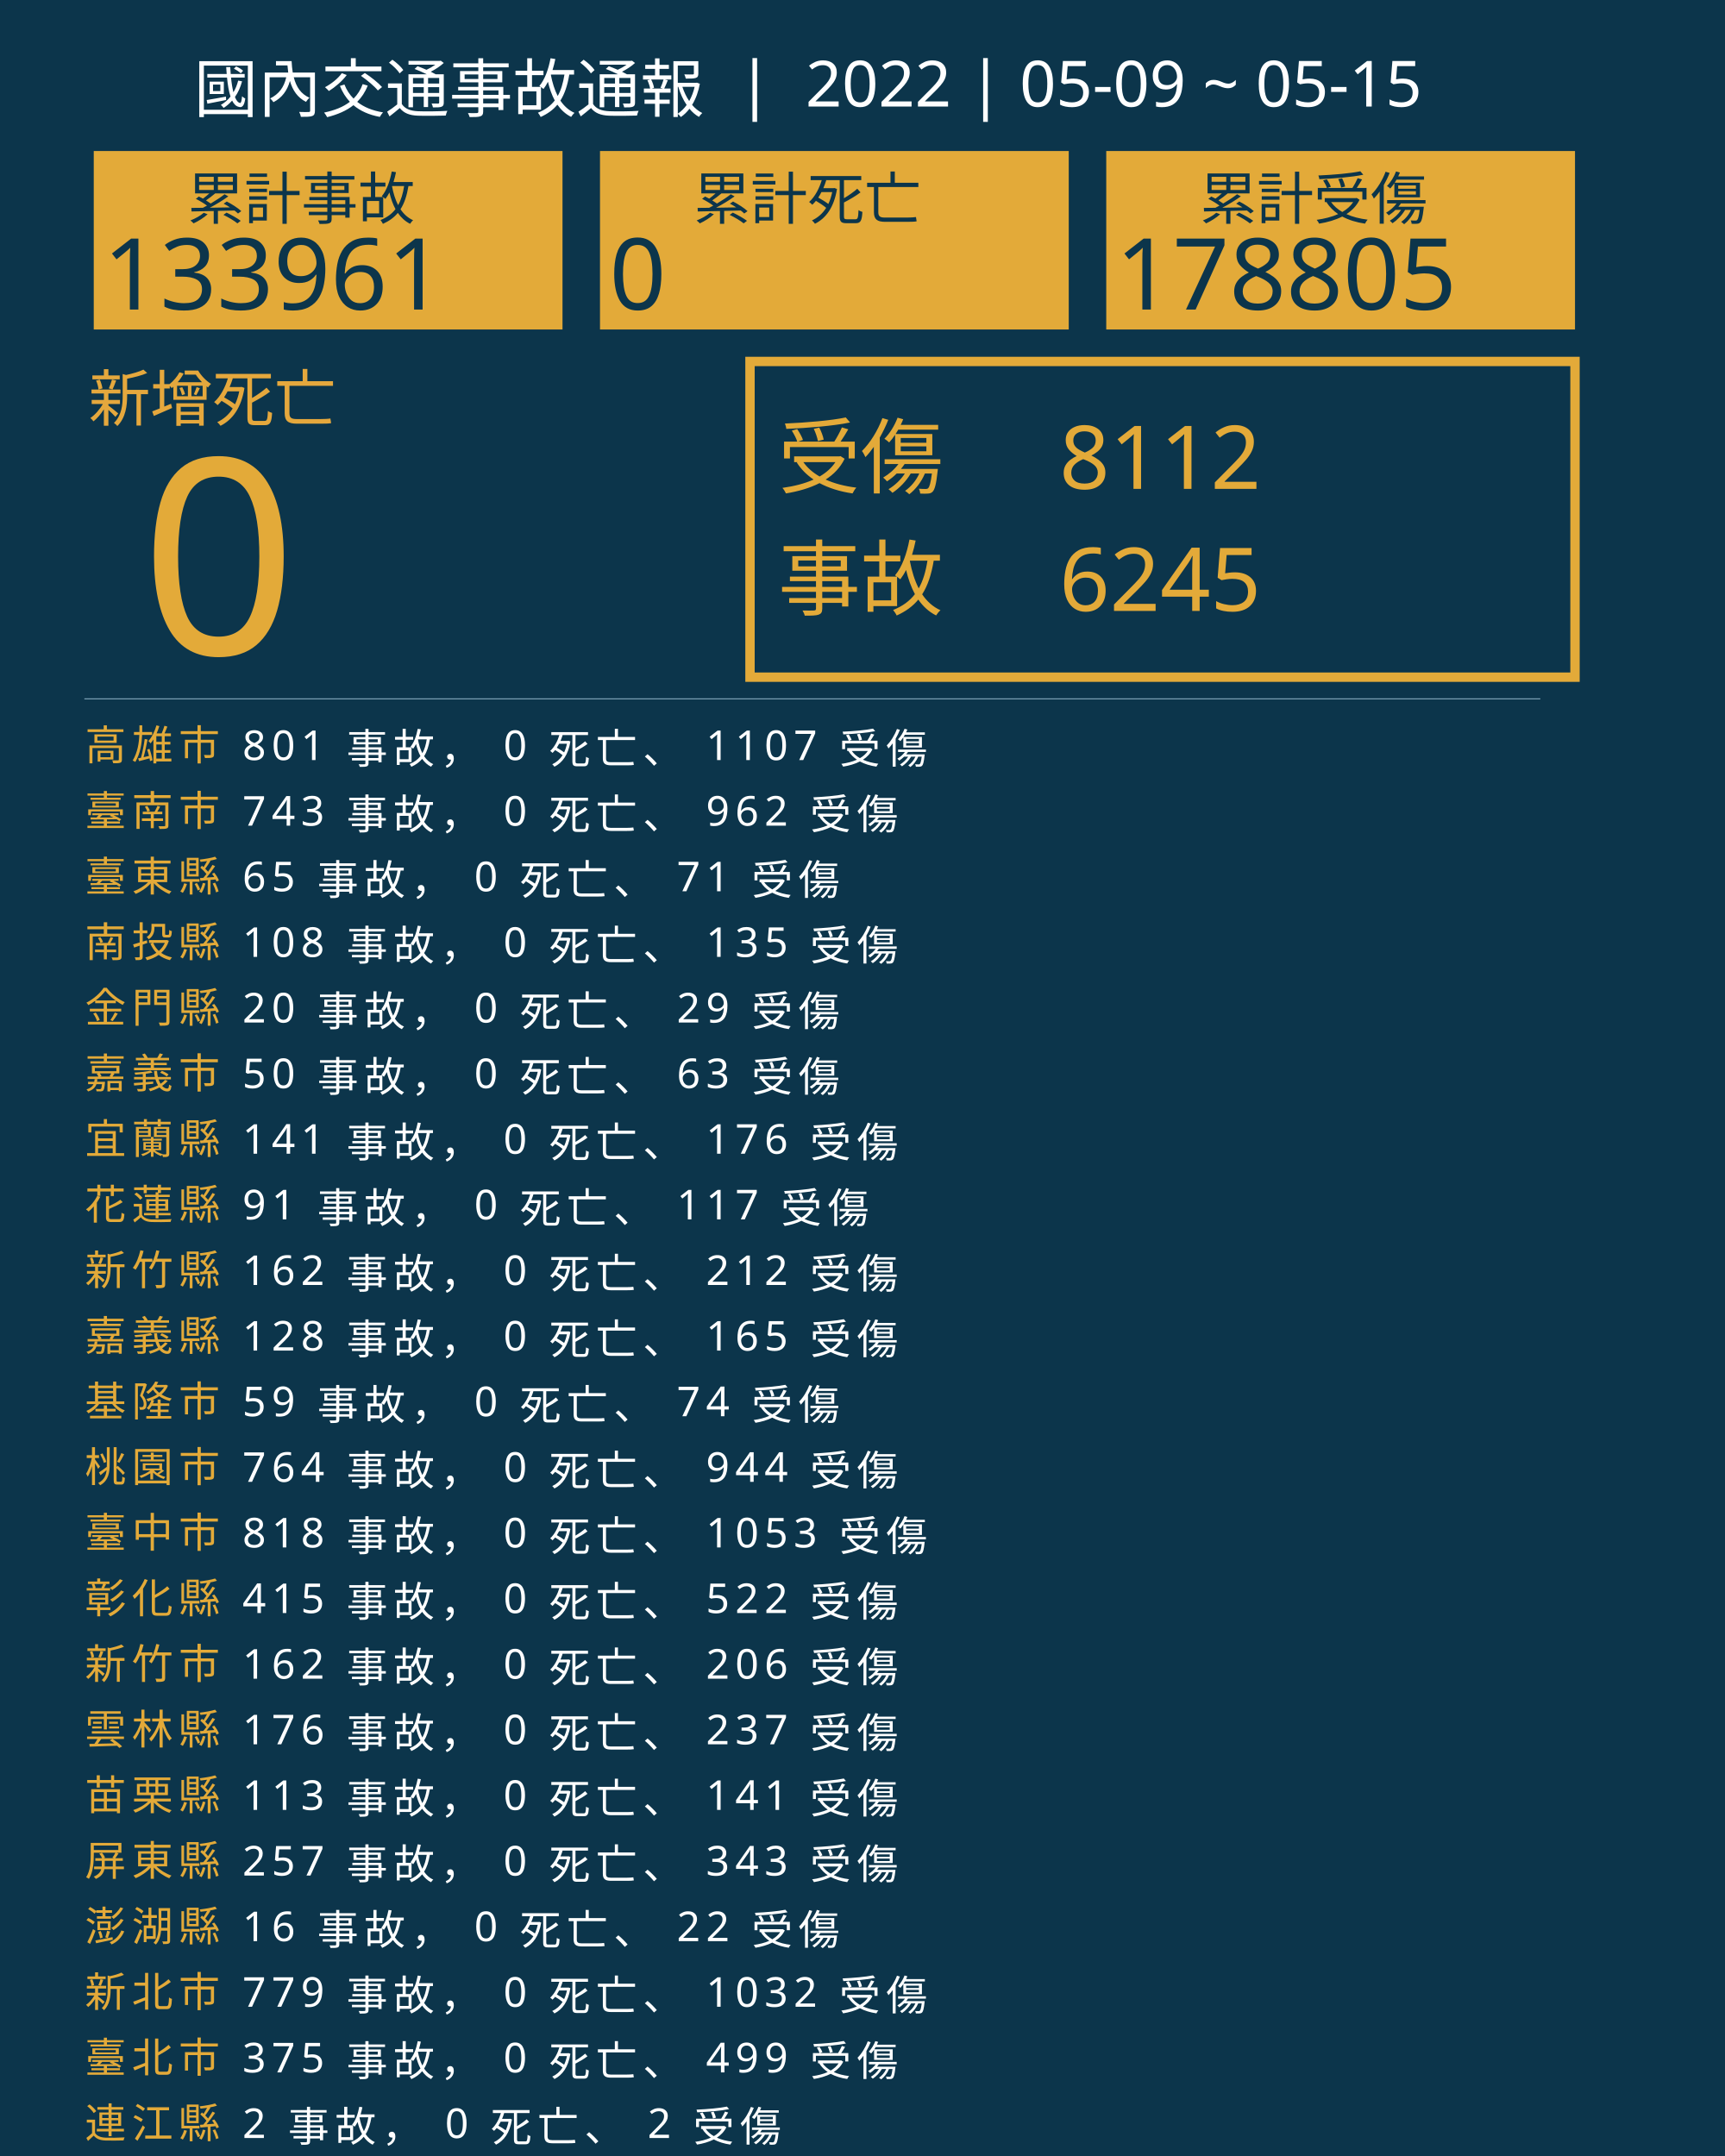
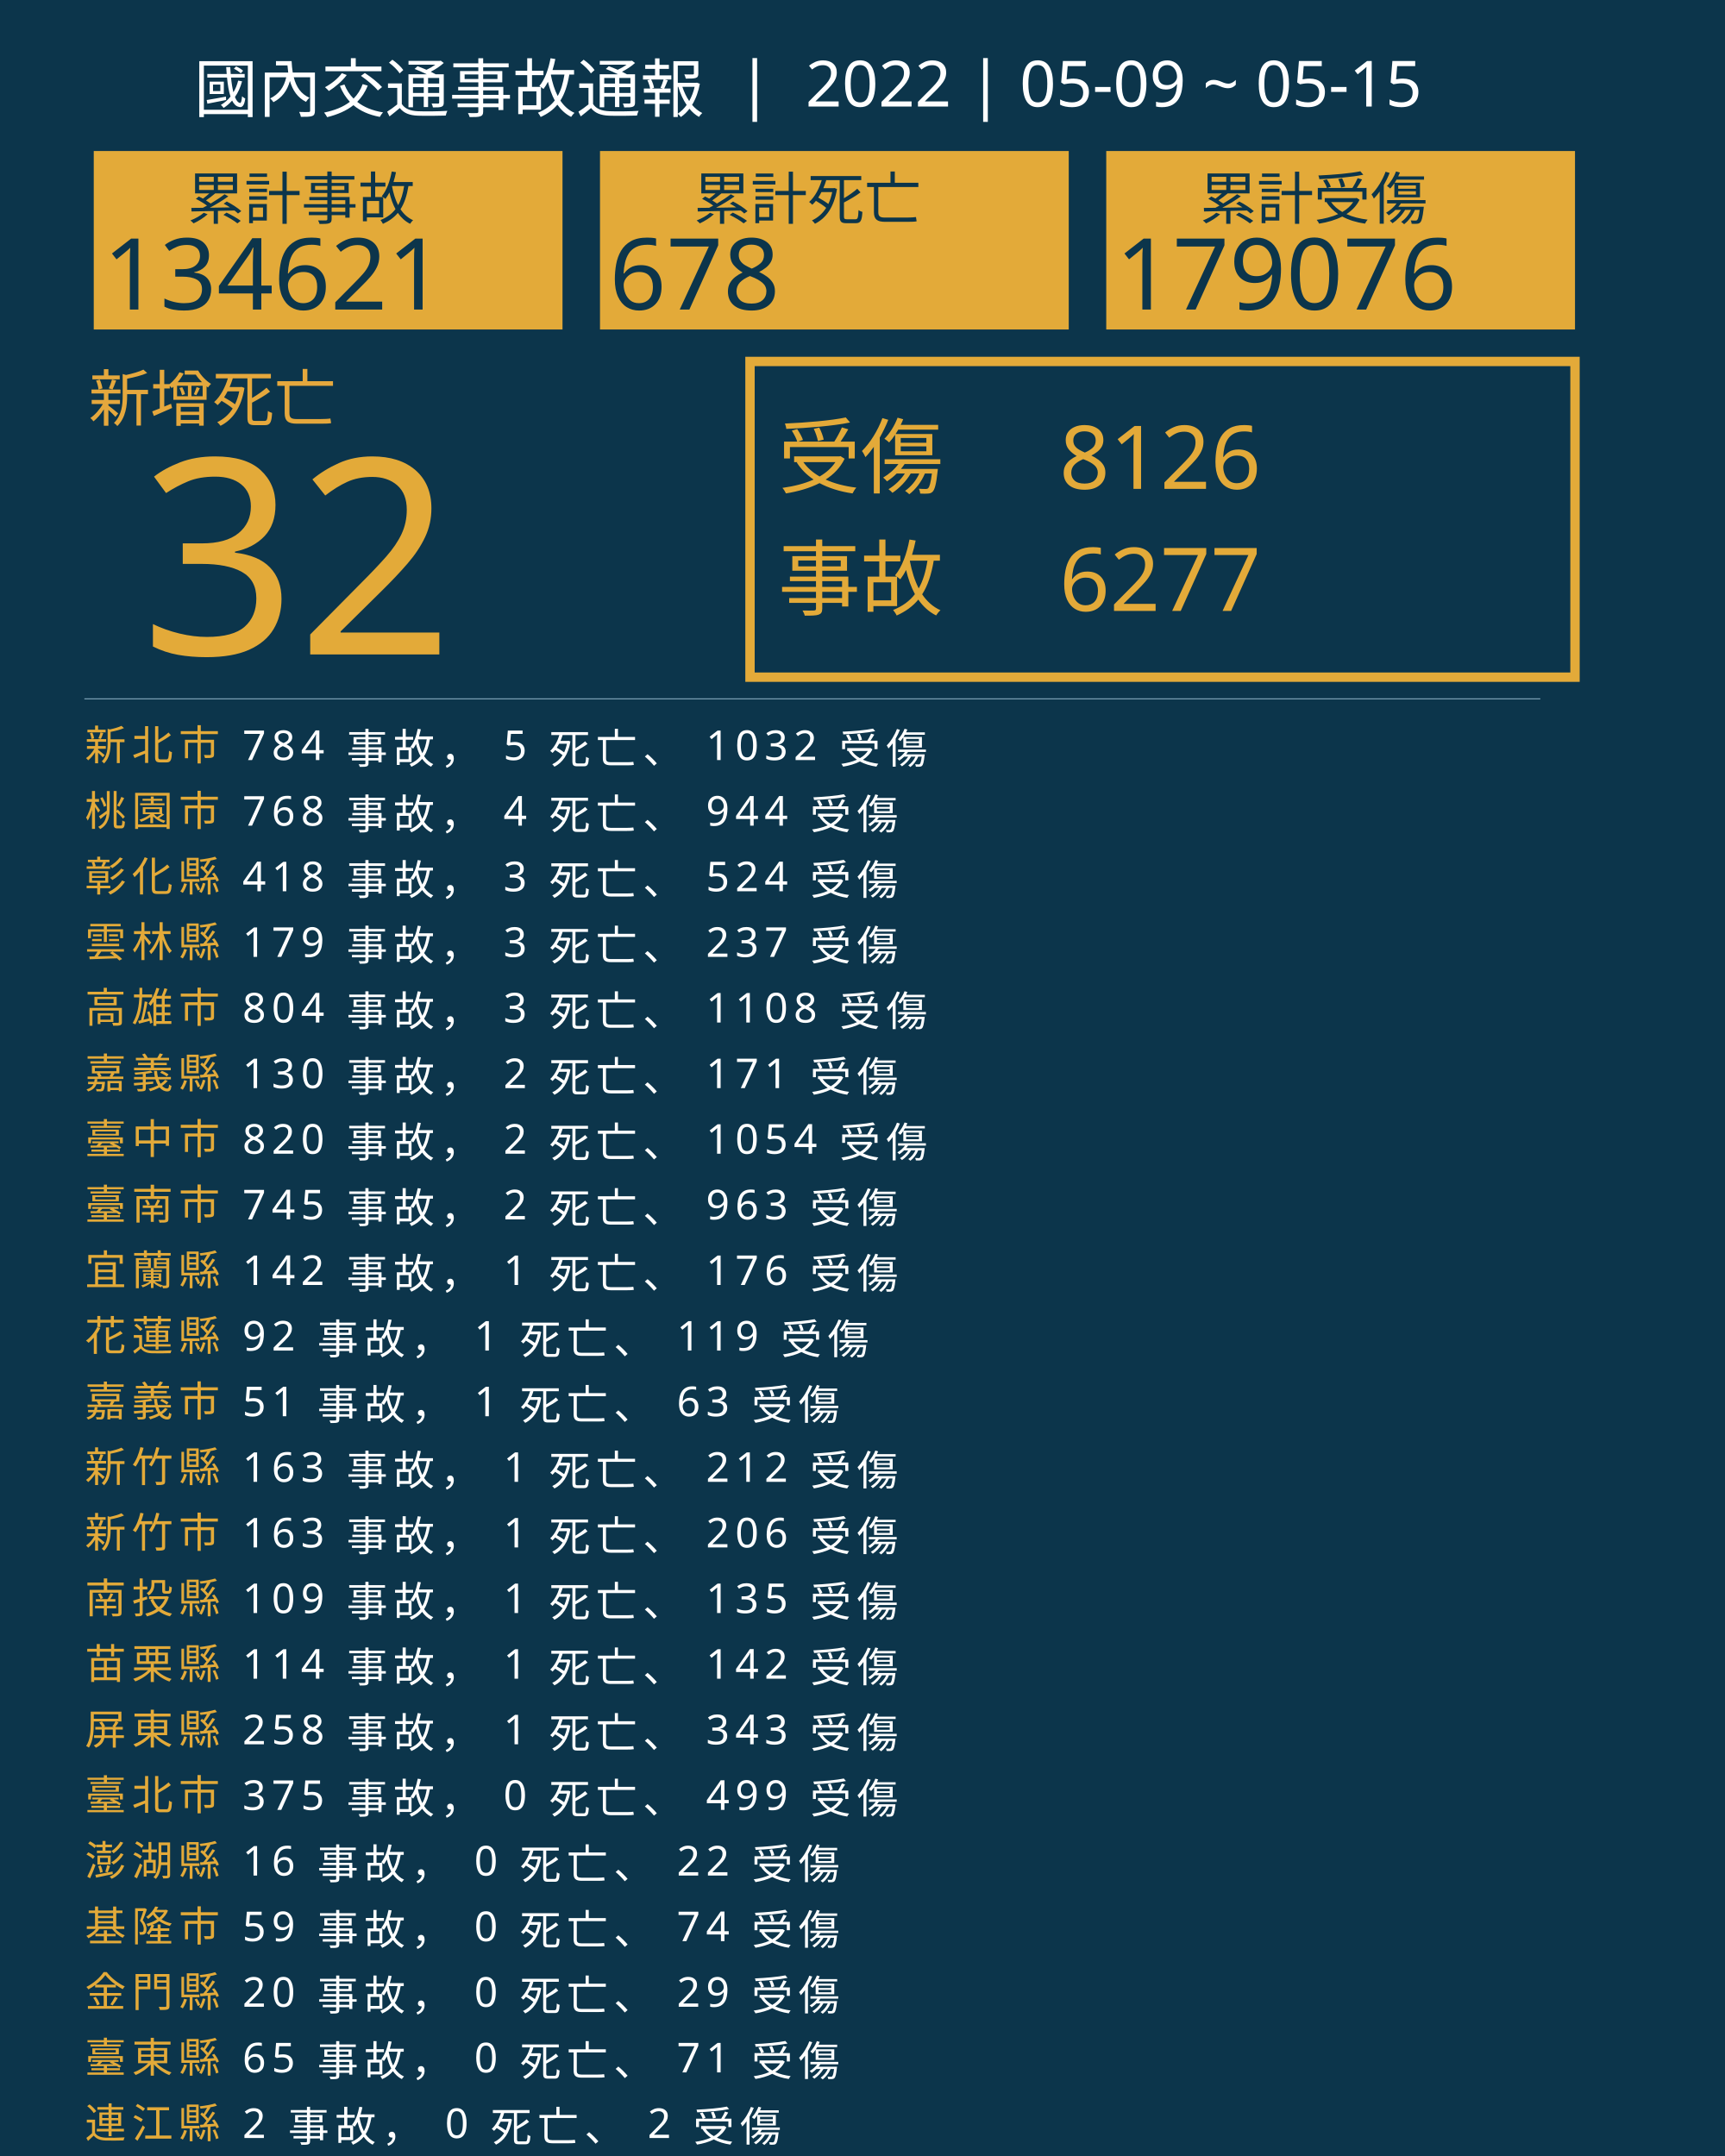
<svg xmlns="http://www.w3.org/2000/svg" version="1.1" id="圖層_1" x="0px" y="0px" viewBox="0 0 1840 2300" style="enable-background:new 0 0 1840 2300;" xml:space="preserve">
  <style type="text/css">
	.st0{fill:#0C354B;}
	.st1{fill:#E5A83D;}
	.st2{font-family:'NotoSansCJKtc-Bold-B5pc-H';}
	.st3{font-size:66px;}
	.st4{fill:#E3AA39;}
	.st5{font-family:'Arial-BoldMT';}
	.st6{font-size:291.776px;}
	.st7{fill:none;stroke:#E3AA39;stroke-miterlimit:10;stroke-width:10;}
	.st8{font-family:'NotoSansCJKtc-Light-B5pc-H';}
	.st9{font-size:88px;}
	.st10{font-family:'NotoSansCJKtc-Medium-B5pc-H';}
	.st11{font-size:94px;}
	.st12{fill:none;stroke:#8AAFC1;stroke-miterlimit:10;}
	.st13{font-size:60.649px;}
	.st14{font-size:106px;}
	.st15{fill:none;}
	.st16{font-size:44px;}
	.st17{letter-spacing:6;}
	.st18{fill:#FFFFFF;}
	.st19{letter-spacing:1;}
	.st20{font-size:68px;}
</style>
  <rect class="st0" width="1840" height="2300" />
  <text transform="matrix(1 0 0 1 94.5001 449.017)" class="st1 st2 st3">新增死亡</text>
  <g>
-     <text transform="matrix(1 0 0 1 150 698.1412)" class="st4 st5 st6">0</text>
+     <text transform="matrix(1 0 0 1 150 698.1412)" class="st4 st5 st6">32</text>
  </g>
  <g>
    <rect x="800" y="385.6" class="st7" width="880" height="336.8" />
    <g>
      <text transform="matrix(1 0 0 1 830 519.593)" class="st4 st8 st9">受傷</text>
-       <text transform="matrix(1 0 0 1 1130 521.5084)" class="st4 st10 st11">8112</text>
-       <text transform="matrix(1 0 0 1 1130 651.7274)" class="st4 st10 st11">6245</text>
+       <text transform="matrix(1 0 0 1 1130 521.5084)" class="st4 st10 st11">8126</text>
+       <text transform="matrix(1 0 0 1 1130 651.7274)" class="st4 st10 st11">6277</text>
      <text transform="matrix(1 0 0 1 830 649.4965)" class="st4 st8 st9">事故</text>
    </g>
  </g>
  <line class="st12" x1="90" y1="745.5" x2="1643" y2="745.5" />
  <g>
    <g>
      <rect x="100" y="161.1" class="st4" width="500" height="190.4" />
      <g>
        <text transform="matrix(1 0 0 1 200 233.9079)" class="st0 st10 st13">累計事故</text>
        <g>
-           <text transform="matrix(1 0 0 1 110 330.2121)" class="st0 st5 st14">133961</text>
+           <text transform="matrix(1 0 0 1 110 330.2121)" class="st0 st5 st14">134621</text>
        </g>
      </g>
    </g>
    <g>
      <rect x="640" y="161.1" class="st4" width="500" height="190.4" />
      <g>
        <text transform="matrix(1 0 0 1 740 233.908)" class="st0 st10 st13">累計死亡</text>
        <g>
-           <text transform="matrix(1 0 0 1 650 330.2122)" class="st0 st5 st14">0</text>
+           <text transform="matrix(1 0 0 1 650 330.2122)" class="st0 st5 st14">678</text>
        </g>
      </g>
    </g>
    <g>
      <rect x="1180" y="161.1" class="st4" width="500" height="190.4" />
      <g>
        <text transform="matrix(1 0 0 1 1280 233.908)" class="st0 st10 st13">累計受傷</text>
        <g>
-           <text transform="matrix(1 0 0 1 1190 330.2122)" class="st0 st5 st14">178805</text>
+           <text transform="matrix(1 0 0 1 1190 330.2122)" class="st0 st5 st14">179076</text>
        </g>
      </g>
    </g>
  </g>
  <rect x="90.6" y="772.1" class="st15" width="1141.8" height="314.8" />
  <text transform="matrix(1 0 0 1 90.5591 810.7965)">
-     <tspan x="0" y="0" class="st4 st10 st16 st17">高雄市</tspan>
-     <tspan x="150.6" y="0" class="st18 st10 st16 st17"> 801 事故， 0 死亡、 1107 受傷</tspan>
-     <tspan x="0" y="70" class="st4 st10 st16 st17">臺南市</tspan>
-     <tspan x="150.6" y="70" class="st18 st10 st16 st17"> 743 事故， 0 死亡、 962 受傷</tspan>
-     <tspan x="0" y="140" class="st4 st10 st16 st17">臺東縣</tspan>
-     <tspan x="150.6" y="140" class="st18 st10 st16 st17"> 65 事故， 0 死亡、 71 受傷</tspan>
-     <tspan x="0" y="210" class="st4 st10 st16 st17">南投縣</tspan>
-     <tspan x="150.6" y="210" class="st18 st10 st16 st17"> 108 事故， 0 死亡、 135 受傷</tspan>
-     <tspan x="0" y="280" class="st4 st10 st16 st17">金門縣</tspan>
-     <tspan x="150.6" y="280" class="st18 st10 st16 st17"> 20 事故， 0 死亡、 29 受傷</tspan>
-     <tspan x="0" y="350" class="st4 st10 st16 st17">嘉義市</tspan>
-     <tspan x="150.6" y="350" class="st18 st10 st16 st17"> 50 事故， 0 死亡、 63 受傷</tspan>
-     <tspan x="0" y="420" class="st4 st10 st16 st17">宜蘭縣</tspan>
-     <tspan x="150.6" y="420" class="st18 st10 st16 st17"> 141 事故， 0 死亡、 176 受傷</tspan>
-     <tspan x="0" y="490" class="st4 st10 st16 st17">花蓮縣</tspan>
-     <tspan x="150.6" y="490" class="st18 st10 st16 st17"> 91 事故， 0 死亡、 117 受傷</tspan>
-     <tspan x="0" y="560" class="st4 st10 st16 st17">新竹縣</tspan>
-     <tspan x="150.6" y="560" class="st18 st10 st16 st17"> 162 事故， 0 死亡、 212 受傷</tspan>
-     <tspan x="0" y="630" class="st4 st10 st16 st17">嘉義縣</tspan>
-     <tspan x="150.6" y="630" class="st18 st10 st16 st17"> 128 事故， 0 死亡、 165 受傷</tspan>
-     <tspan x="0" y="700" class="st4 st10 st16 st17">基隆市</tspan>
-     <tspan x="150.6" y="700" class="st18 st10 st16 st17"> 59 事故， 0 死亡、 74 受傷</tspan>
-     <tspan x="0" y="770" class="st4 st10 st16 st17">桃園市</tspan>
-     <tspan x="150.6" y="770" class="st18 st10 st16 st17"> 764 事故， 0 死亡、 944 受傷</tspan>
-     <tspan x="0" y="840" class="st4 st10 st16 st17">臺中市</tspan>
-     <tspan x="150.6" y="840" class="st18 st10 st16 st17"> 818 事故， 0 死亡、 1053 受傷</tspan>
-     <tspan x="0" y="910" class="st4 st10 st16 st17">彰化縣</tspan>
-     <tspan x="150.6" y="910" class="st18 st10 st16 st17"> 415 事故， 0 死亡、 522 受傷</tspan>
-     <tspan x="0" y="980" class="st4 st10 st16 st17">新竹市</tspan>
-     <tspan x="150.6" y="980" class="st18 st10 st16 st17"> 162 事故， 0 死亡、 206 受傷</tspan>
-     <tspan x="0" y="1050" class="st4 st10 st16 st17">雲林縣</tspan>
-     <tspan x="150.6" y="1050" class="st18 st10 st16 st17"> 176 事故， 0 死亡、 237 受傷</tspan>
-     <tspan x="0" y="1120" class="st4 st10 st16 st17">苗栗縣</tspan>
-     <tspan x="150.6" y="1120" class="st18 st10 st16 st17"> 113 事故， 0 死亡、 141 受傷</tspan>
-     <tspan x="0" y="1190" class="st4 st10 st16 st17">屏東縣</tspan>
-     <tspan x="150.6" y="1190" class="st18 st10 st16 st17"> 257 事故， 0 死亡、 343 受傷</tspan>
-     <tspan x="0" y="1260" class="st4 st10 st16 st17">澎湖縣</tspan>
-     <tspan x="150.6" y="1260" class="st18 st10 st16 st17"> 16 事故， 0 死亡、 22 受傷</tspan>
-     <tspan x="0" y="1330" class="st4 st10 st16 st17">新北市</tspan>
-     <tspan x="150.6" y="1330" class="st18 st10 st16 st17"> 779 事故， 0 死亡、 1032 受傷</tspan>
-     <tspan x="0" y="1400" class="st4 st10 st16 st17">臺北市</tspan>
-     <tspan x="150.6" y="1400" class="st18 st10 st16 st17"> 375 事故， 0 死亡、 499 受傷</tspan>
+     <tspan x="0" y="0" class="st4 st10 st16 st17">新北市</tspan>
+     <tspan x="150.6" y="0" class="st18 st10 st16 st17"> 784 事故， 5 死亡、 1032 受傷</tspan>
+     <tspan x="0" y="70" class="st4 st10 st16 st17">桃園市</tspan>
+     <tspan x="150.6" y="70" class="st18 st10 st16 st17"> 768 事故， 4 死亡、 944 受傷</tspan>
+     <tspan x="0" y="140" class="st4 st10 st16 st17">彰化縣</tspan>
+     <tspan x="150.6" y="140" class="st18 st10 st16 st17"> 418 事故， 3 死亡、 524 受傷</tspan>
+     <tspan x="0" y="210" class="st4 st10 st16 st17">雲林縣</tspan>
+     <tspan x="150.6" y="210" class="st18 st10 st16 st17"> 179 事故， 3 死亡、 237 受傷</tspan>
+     <tspan x="0" y="280" class="st4 st10 st16 st17">高雄市</tspan>
+     <tspan x="150.6" y="280" class="st18 st10 st16 st17"> 804 事故， 3 死亡、 1108 受傷</tspan>
+     <tspan x="0" y="350" class="st4 st10 st16 st17">嘉義縣</tspan>
+     <tspan x="150.6" y="350" class="st18 st10 st16 st17"> 130 事故， 2 死亡、 171 受傷</tspan>
+     <tspan x="0" y="420" class="st4 st10 st16 st17">臺中市</tspan>
+     <tspan x="150.6" y="420" class="st18 st10 st16 st17"> 820 事故， 2 死亡、 1054 受傷</tspan>
+     <tspan x="0" y="490" class="st4 st10 st16 st17">臺南市</tspan>
+     <tspan x="150.6" y="490" class="st18 st10 st16 st17"> 745 事故， 2 死亡、 963 受傷</tspan>
+     <tspan x="0" y="560" class="st4 st10 st16 st17">宜蘭縣</tspan>
+     <tspan x="150.6" y="560" class="st18 st10 st16 st17"> 142 事故， 1 死亡、 176 受傷</tspan>
+     <tspan x="0" y="630" class="st4 st10 st16 st17">花蓮縣</tspan>
+     <tspan x="150.6" y="630" class="st18 st10 st16 st17"> 92 事故， 1 死亡、 119 受傷</tspan>
+     <tspan x="0" y="700" class="st4 st10 st16 st17">嘉義市</tspan>
+     <tspan x="150.6" y="700" class="st18 st10 st16 st17"> 51 事故， 1 死亡、 63 受傷</tspan>
+     <tspan x="0" y="770" class="st4 st10 st16 st17">新竹縣</tspan>
+     <tspan x="150.6" y="770" class="st18 st10 st16 st17"> 163 事故， 1 死亡、 212 受傷</tspan>
+     <tspan x="0" y="840" class="st4 st10 st16 st17">新竹市</tspan>
+     <tspan x="150.6" y="840" class="st18 st10 st16 st17"> 163 事故， 1 死亡、 206 受傷</tspan>
+     <tspan x="0" y="910" class="st4 st10 st16 st17">南投縣</tspan>
+     <tspan x="150.6" y="910" class="st18 st10 st16 st17"> 109 事故， 1 死亡、 135 受傷</tspan>
+     <tspan x="0" y="980" class="st4 st10 st16 st17">苗栗縣</tspan>
+     <tspan x="150.6" y="980" class="st18 st10 st16 st17"> 114 事故， 1 死亡、 142 受傷</tspan>
+     <tspan x="0" y="1050" class="st4 st10 st16 st17">屏東縣</tspan>
+     <tspan x="150.6" y="1050" class="st18 st10 st16 st17"> 258 事故， 1 死亡、 343 受傷</tspan>
+     <tspan x="0" y="1120" class="st4 st10 st16 st17">臺北市</tspan>
+     <tspan x="150.6" y="1120" class="st18 st10 st16 st17"> 375 事故， 0 死亡、 499 受傷</tspan>
+     <tspan x="0" y="1190" class="st4 st10 st16 st17">澎湖縣</tspan>
+     <tspan x="150.6" y="1190" class="st18 st10 st16 st17"> 16 事故， 0 死亡、 22 受傷</tspan>
+     <tspan x="0" y="1260" class="st4 st10 st16 st17">基隆市</tspan>
+     <tspan x="150.6" y="1260" class="st18 st10 st16 st17"> 59 事故， 0 死亡、 74 受傷</tspan>
+     <tspan x="0" y="1330" class="st4 st10 st16 st17">金門縣</tspan>
+     <tspan x="150.6" y="1330" class="st18 st10 st16 st17"> 20 事故， 0 死亡、 29 受傷</tspan>
+     <tspan x="0" y="1400" class="st4 st10 st16 st17">臺東縣</tspan>
+     <tspan x="150.6" y="1400" class="st18 st10 st16 st17"> 65 事故， 0 死亡、 71 受傷</tspan>
    <tspan x="0" y="1470" class="st4 st10 st16 st17">連江縣</tspan>
    <tspan x="150.6" y="1470" class="st18 st10 st16 st17"> 2 事故， 0 死亡、 2 受傷</tspan>
  </text>
  <text transform="matrix(1 0 0 1 207 119.2712)" class="st18 st8 st20">國內交通事故通報  |  2022 | 05-09 ~ 05-15</text>
</svg>
